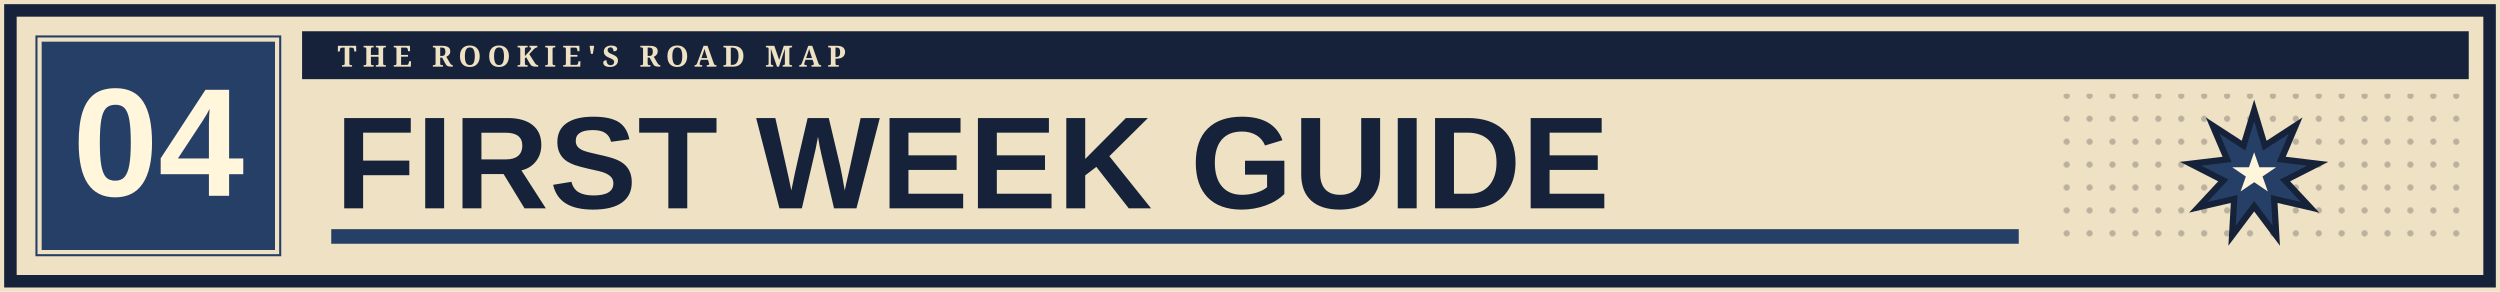
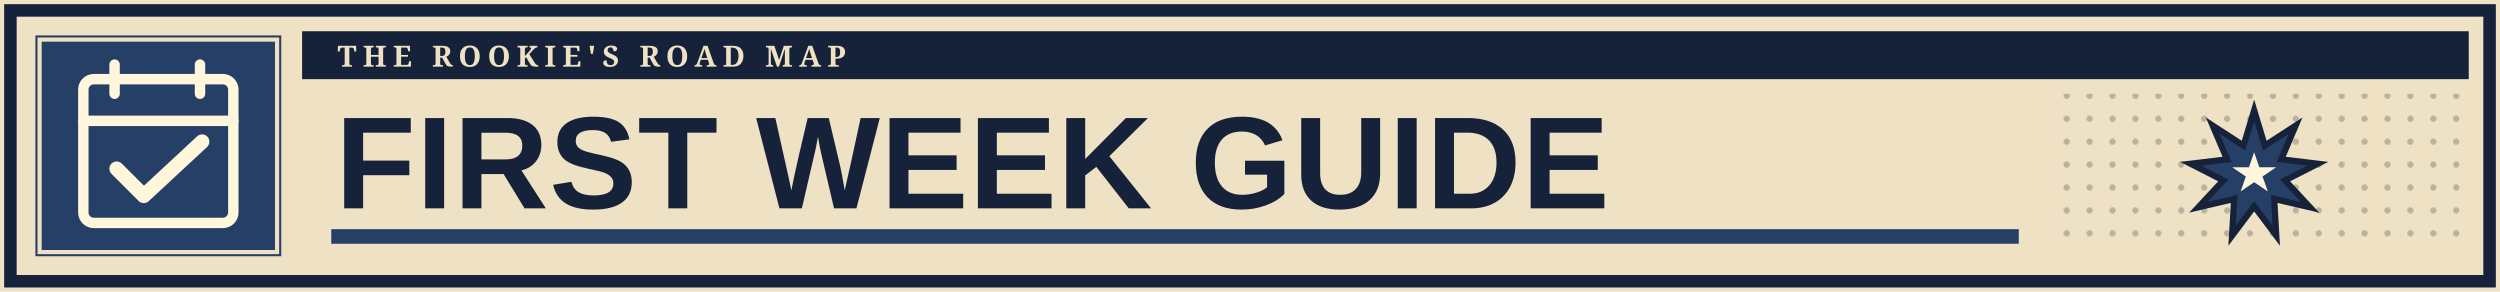
<svg xmlns="http://www.w3.org/2000/svg" viewBox="0 0 1200 140" role="img" aria-labelledby="t d">
  <defs>
    <pattern id="halftone" width="11" height="11" patternUnits="userSpaceOnUse">
      <circle cx="2" cy="2" r="1.5" fill="#101c2b" opacity=".24" />
    </pattern>
  </defs>
  <rect width="1200" height="140" fill="#efe1c3" />
  <rect x="5" y="5" width="1190" height="130" fill="none" stroke="#152239" stroke-width="6" />
  <rect x="17" y="17" width="118" height="106" fill="#263f66" />
  <rect x="19" y="19" width="114" height="102" fill="none" stroke="#efe1c3" stroke-width="2" />
-   <text x="76" y="94" text-anchor="middle" fill="#fff6dc" font-family="Impact,Arial,sans-serif" font-weight="900" font-size="74">04</text>
+   <g aria-hidden="true" stroke="#fff6dc" fill="none" stroke-width="5" stroke-linejoin="round" stroke-linecap="round">
+     <rect x="40" y="38" width="72" height="69" rx="5" />
+     <path d="M40 58 H112 M55 31 V45 M96 31 V45" />
+     <path d="M56 81 L69 94 L97 68" stroke-width="7" />
+   </g>
  <rect x="145" y="15" width="1040" height="23" fill="#152239" />
  <text x="162" y="32" fill="#efe1c3" font-size="14" font-family="Georgia,serif" font-weight="700" letter-spacing="3">THE ROOKIE'S ROAD MAP</text>
  <text x="161" y="100" fill="#152239" font-size="63" font-weight="900" letter-spacing=".4" font-family="Impact,'Arial Narrow',Arial,sans-serif">FIRST WEEK GUIDE</text>
  <rect x="159" y="110" width="810" height="7" fill="#263f66" />
  <rect x="986" y="45" width="200" height="76" fill="url(#halftone)" />
  <polygon points="1082.0,53.0 1087.1,69.9 1101.9,60.3 1095.0,76.5 1112.5,78.6 1096.8,86.6 1108.8,99.5 1091.6,95.5 1092.6,113.1 1082.0,99.0 1071.4,113.1 1072.4,95.5 1055.2,99.5 1067.2,86.6 1051.5,78.6 1069.0,76.5 1062.1,60.3 1076.9,69.9" fill="#263f66" stroke="#152239" stroke-width="3" />
  <text x="1082" y="90" text-anchor="middle" fill="#fff6dc" font-size="23" font-family="Georgia,serif" font-weight="900">★</text>
</svg>
